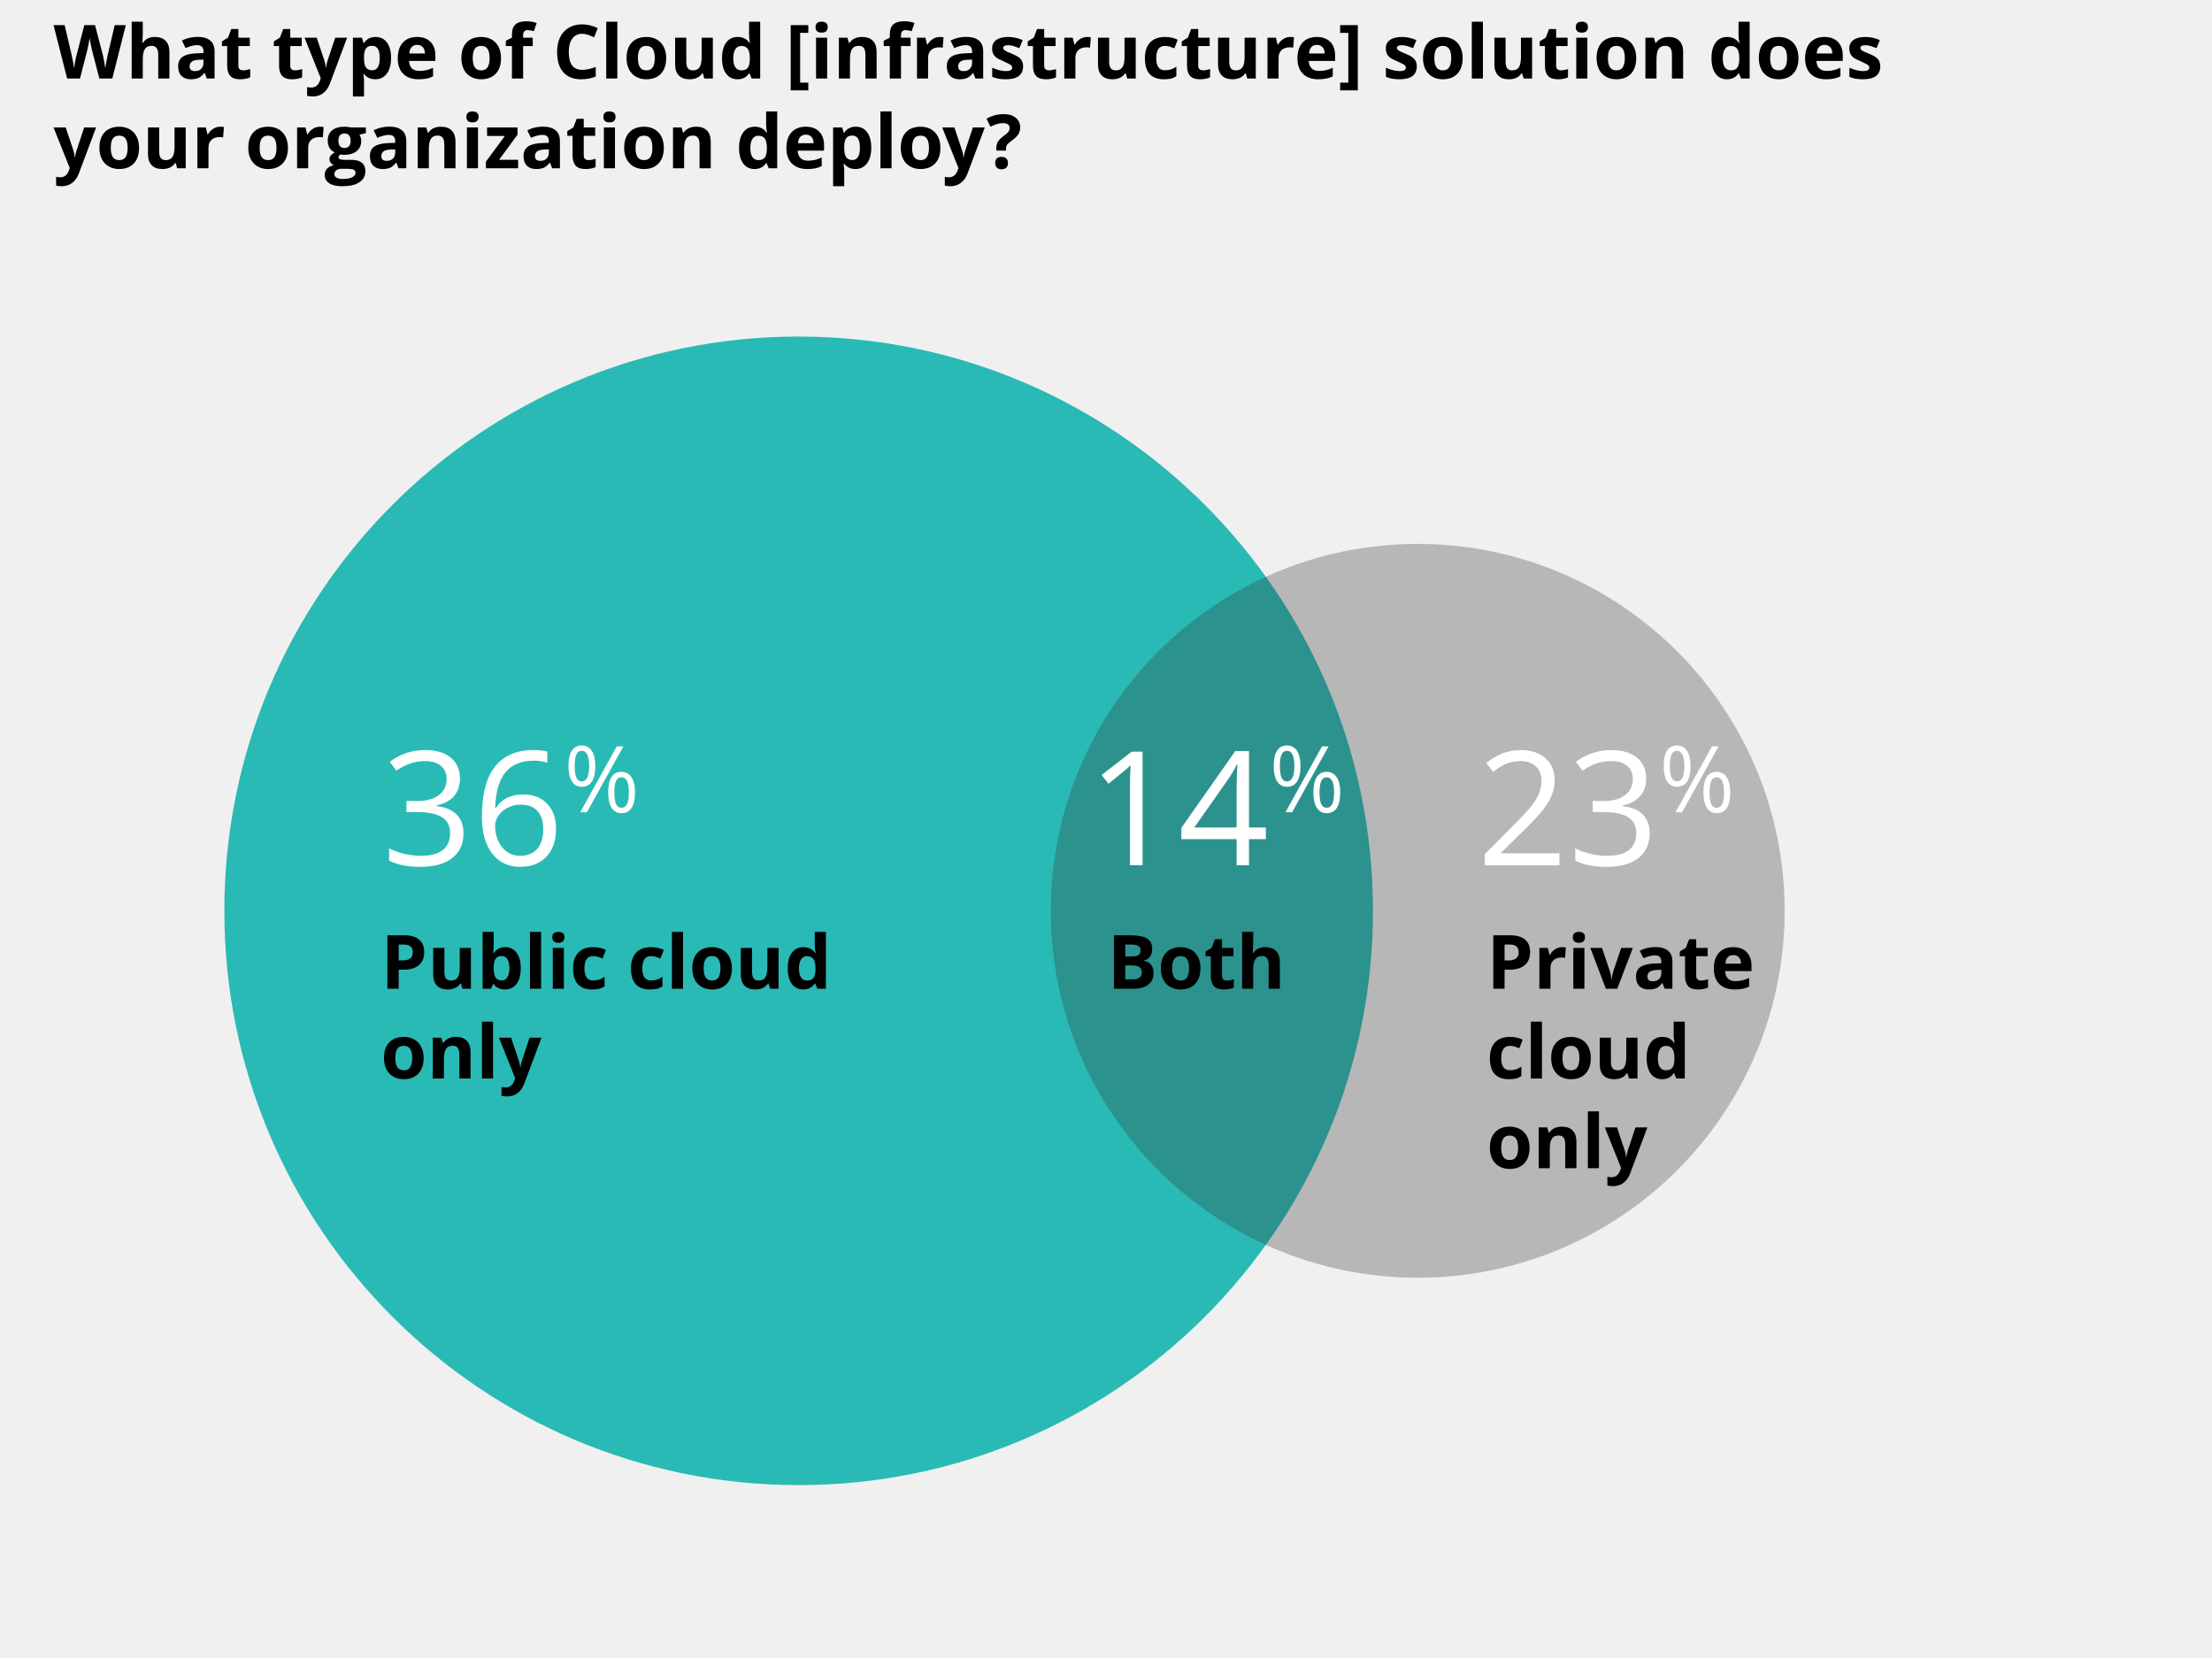
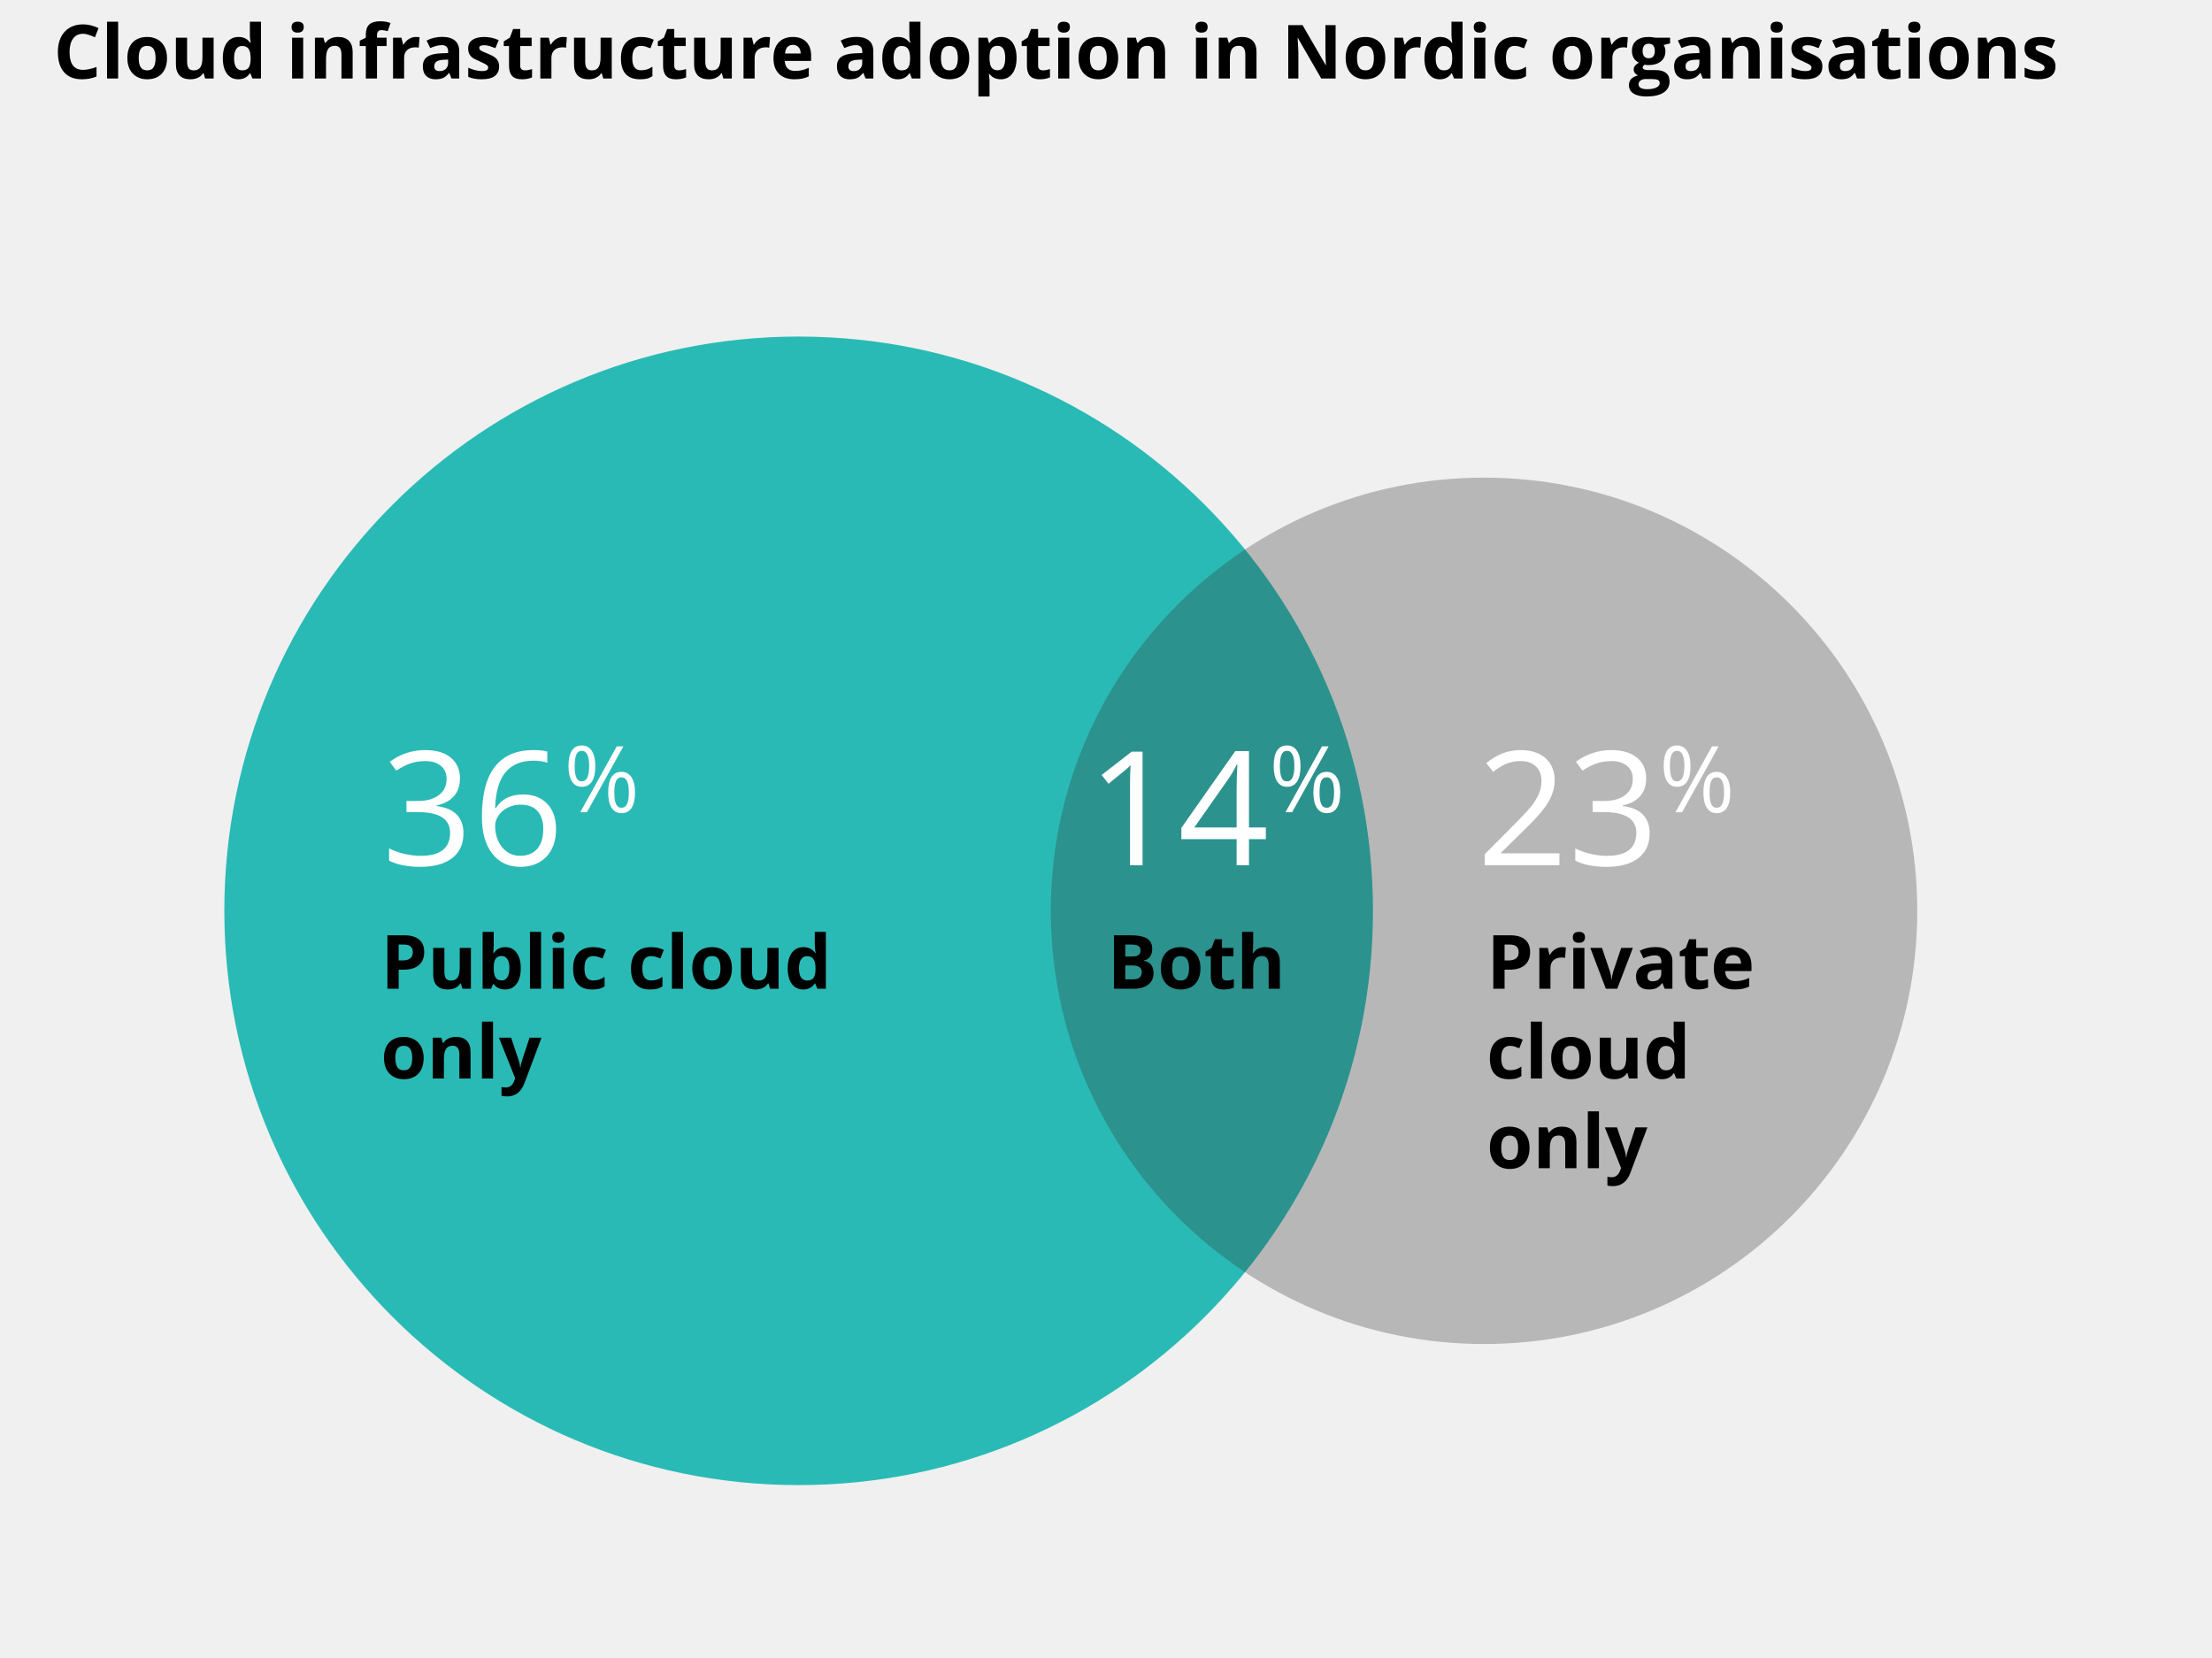
<svg xmlns="http://www.w3.org/2000/svg" id="Layer_1" data-name="Layer 1" viewBox="0 0 414.04 310.27">
-   <text transform="translate(10.02 14.7)" style="font-size: 14px;font-family: OpenSans-Bold, Open Sans;font-weight: 700">What type of Cloud [infrastructure] solution does<tspan x="0" y="16.8">your organization deploy?</tspan>
-   </text>
+   <text transform="translate(10.02 14.7)" style="font-size: 14px;font-family: OpenSans-Bold, Open Sans;font-weight: 700">Cloud infrastructure adoption in Nordic organisations</text>
  <circle cx="149.49" cy="170.5" r="107.5" style="fill: #2abab5" />
-   <circle cx="265.37" cy="170.5" r="68.68" style="fill: #353535;fill-opacity: 0.3" />
+   <circle cx="277.78" cy="170.5" r="81.09" style="fill: #353535;fill-opacity: 0.3" />
  <text transform="translate(71.25 185.08)" style="font-size: 14px;font-family: OpenSans-Bold, Open Sans;font-weight: 700">Public cloud<tspan x="0" y="16.8">only</tspan>
  </text>
  <text transform="translate(278.25 185.08)" style="font-size: 14px;font-family: OpenSans-Bold, Open Sans;font-weight: 700">Private<tspan x="0" y="16.8">cloud</tspan>
    <tspan x="0" y="33.6">only</tspan>
  </text>
  <text transform="translate(207.25 185.08)" style="font-size: 14px;font-family: OpenSans-Bold, Open Sans;font-weight: 700">Both</text>
  <text transform="translate(71.47 161.97)" style="font-size: 29.786px;fill: #fff;font-family: OpenSans, Open Sans">36</text>
  <text transform="translate(105.53 152.05) scale(0.58)" style="font-size: 29.786px;fill: #fff;font-family: OpenSans, Open Sans">%</text>
  <text transform="translate(203.47 161.97)" style="font-size: 29.786px;fill: #fff;font-family: OpenSans, Open Sans">14</text>
  <text transform="translate(237.53 152.05) scale(0.58)" style="font-size: 29.786px;fill: #fff;font-family: OpenSans, Open Sans">%</text>
  <text transform="translate(276.47 161.97)" style="font-size: 29.786px;fill: #fff;font-family: OpenSans, Open Sans">23</text>
  <text transform="translate(310.53 152.05) scale(0.58)" style="font-size: 29.786px;fill: #fff;font-family: OpenSans, Open Sans">%</text>
</svg>
